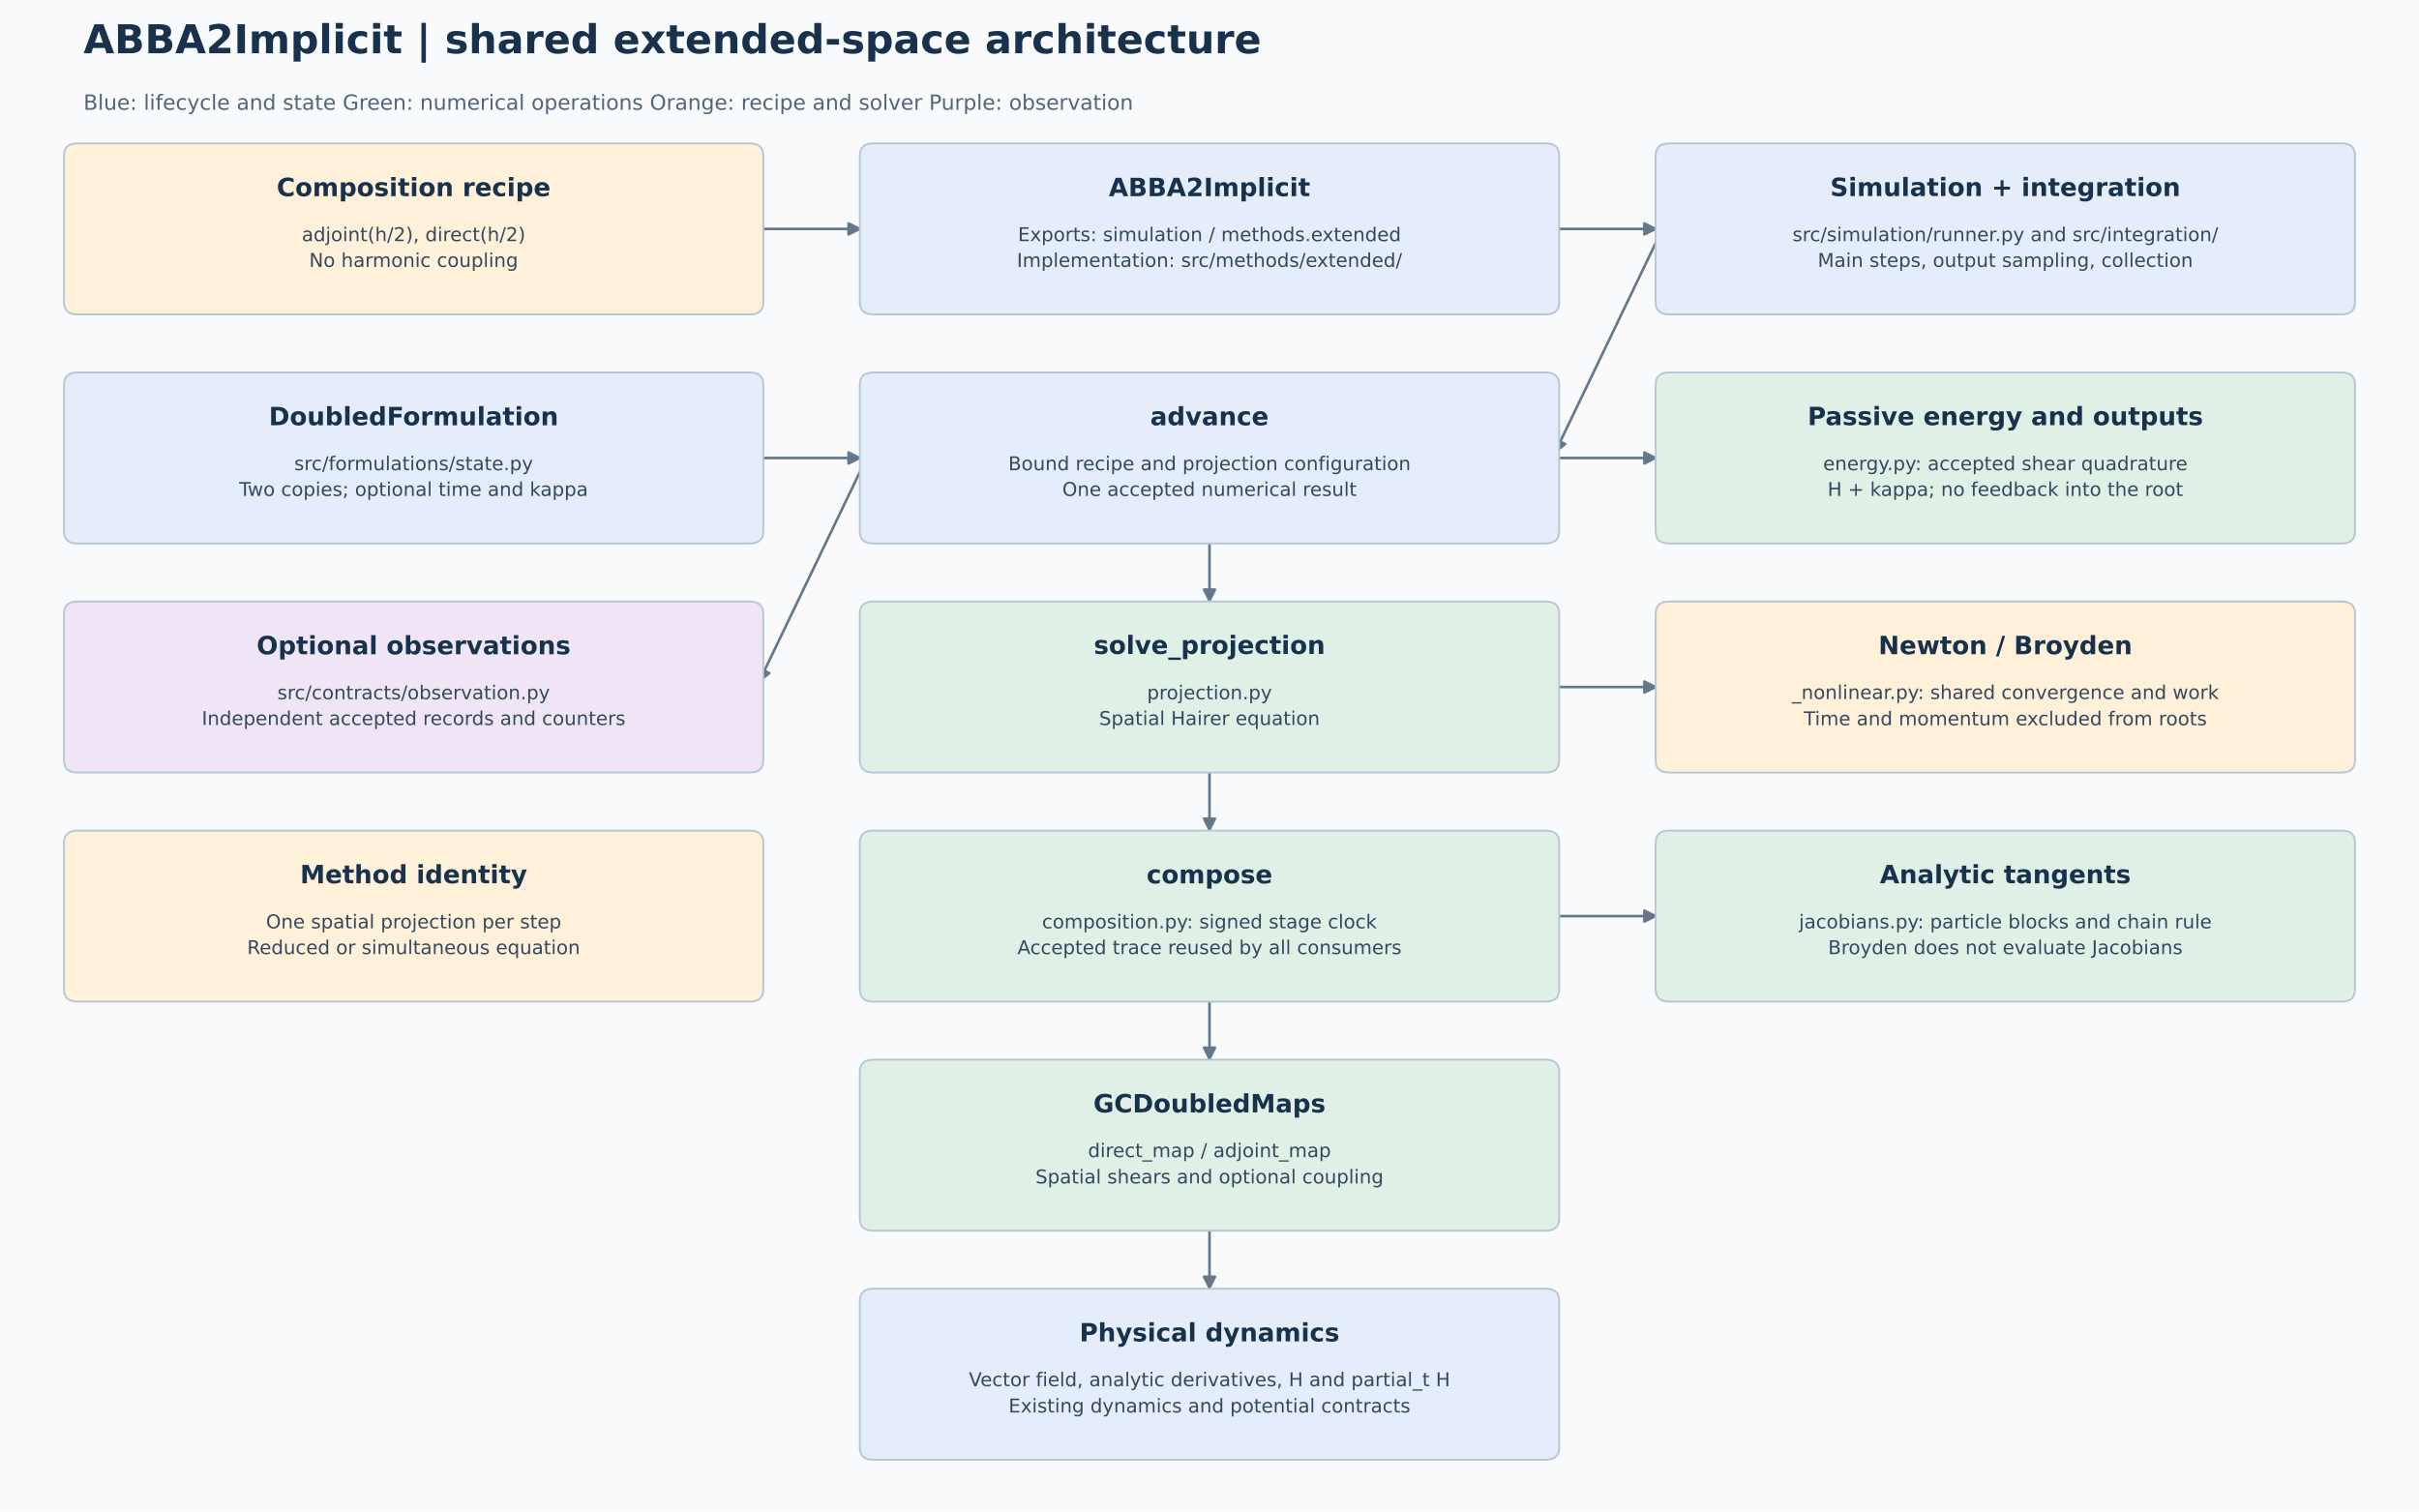
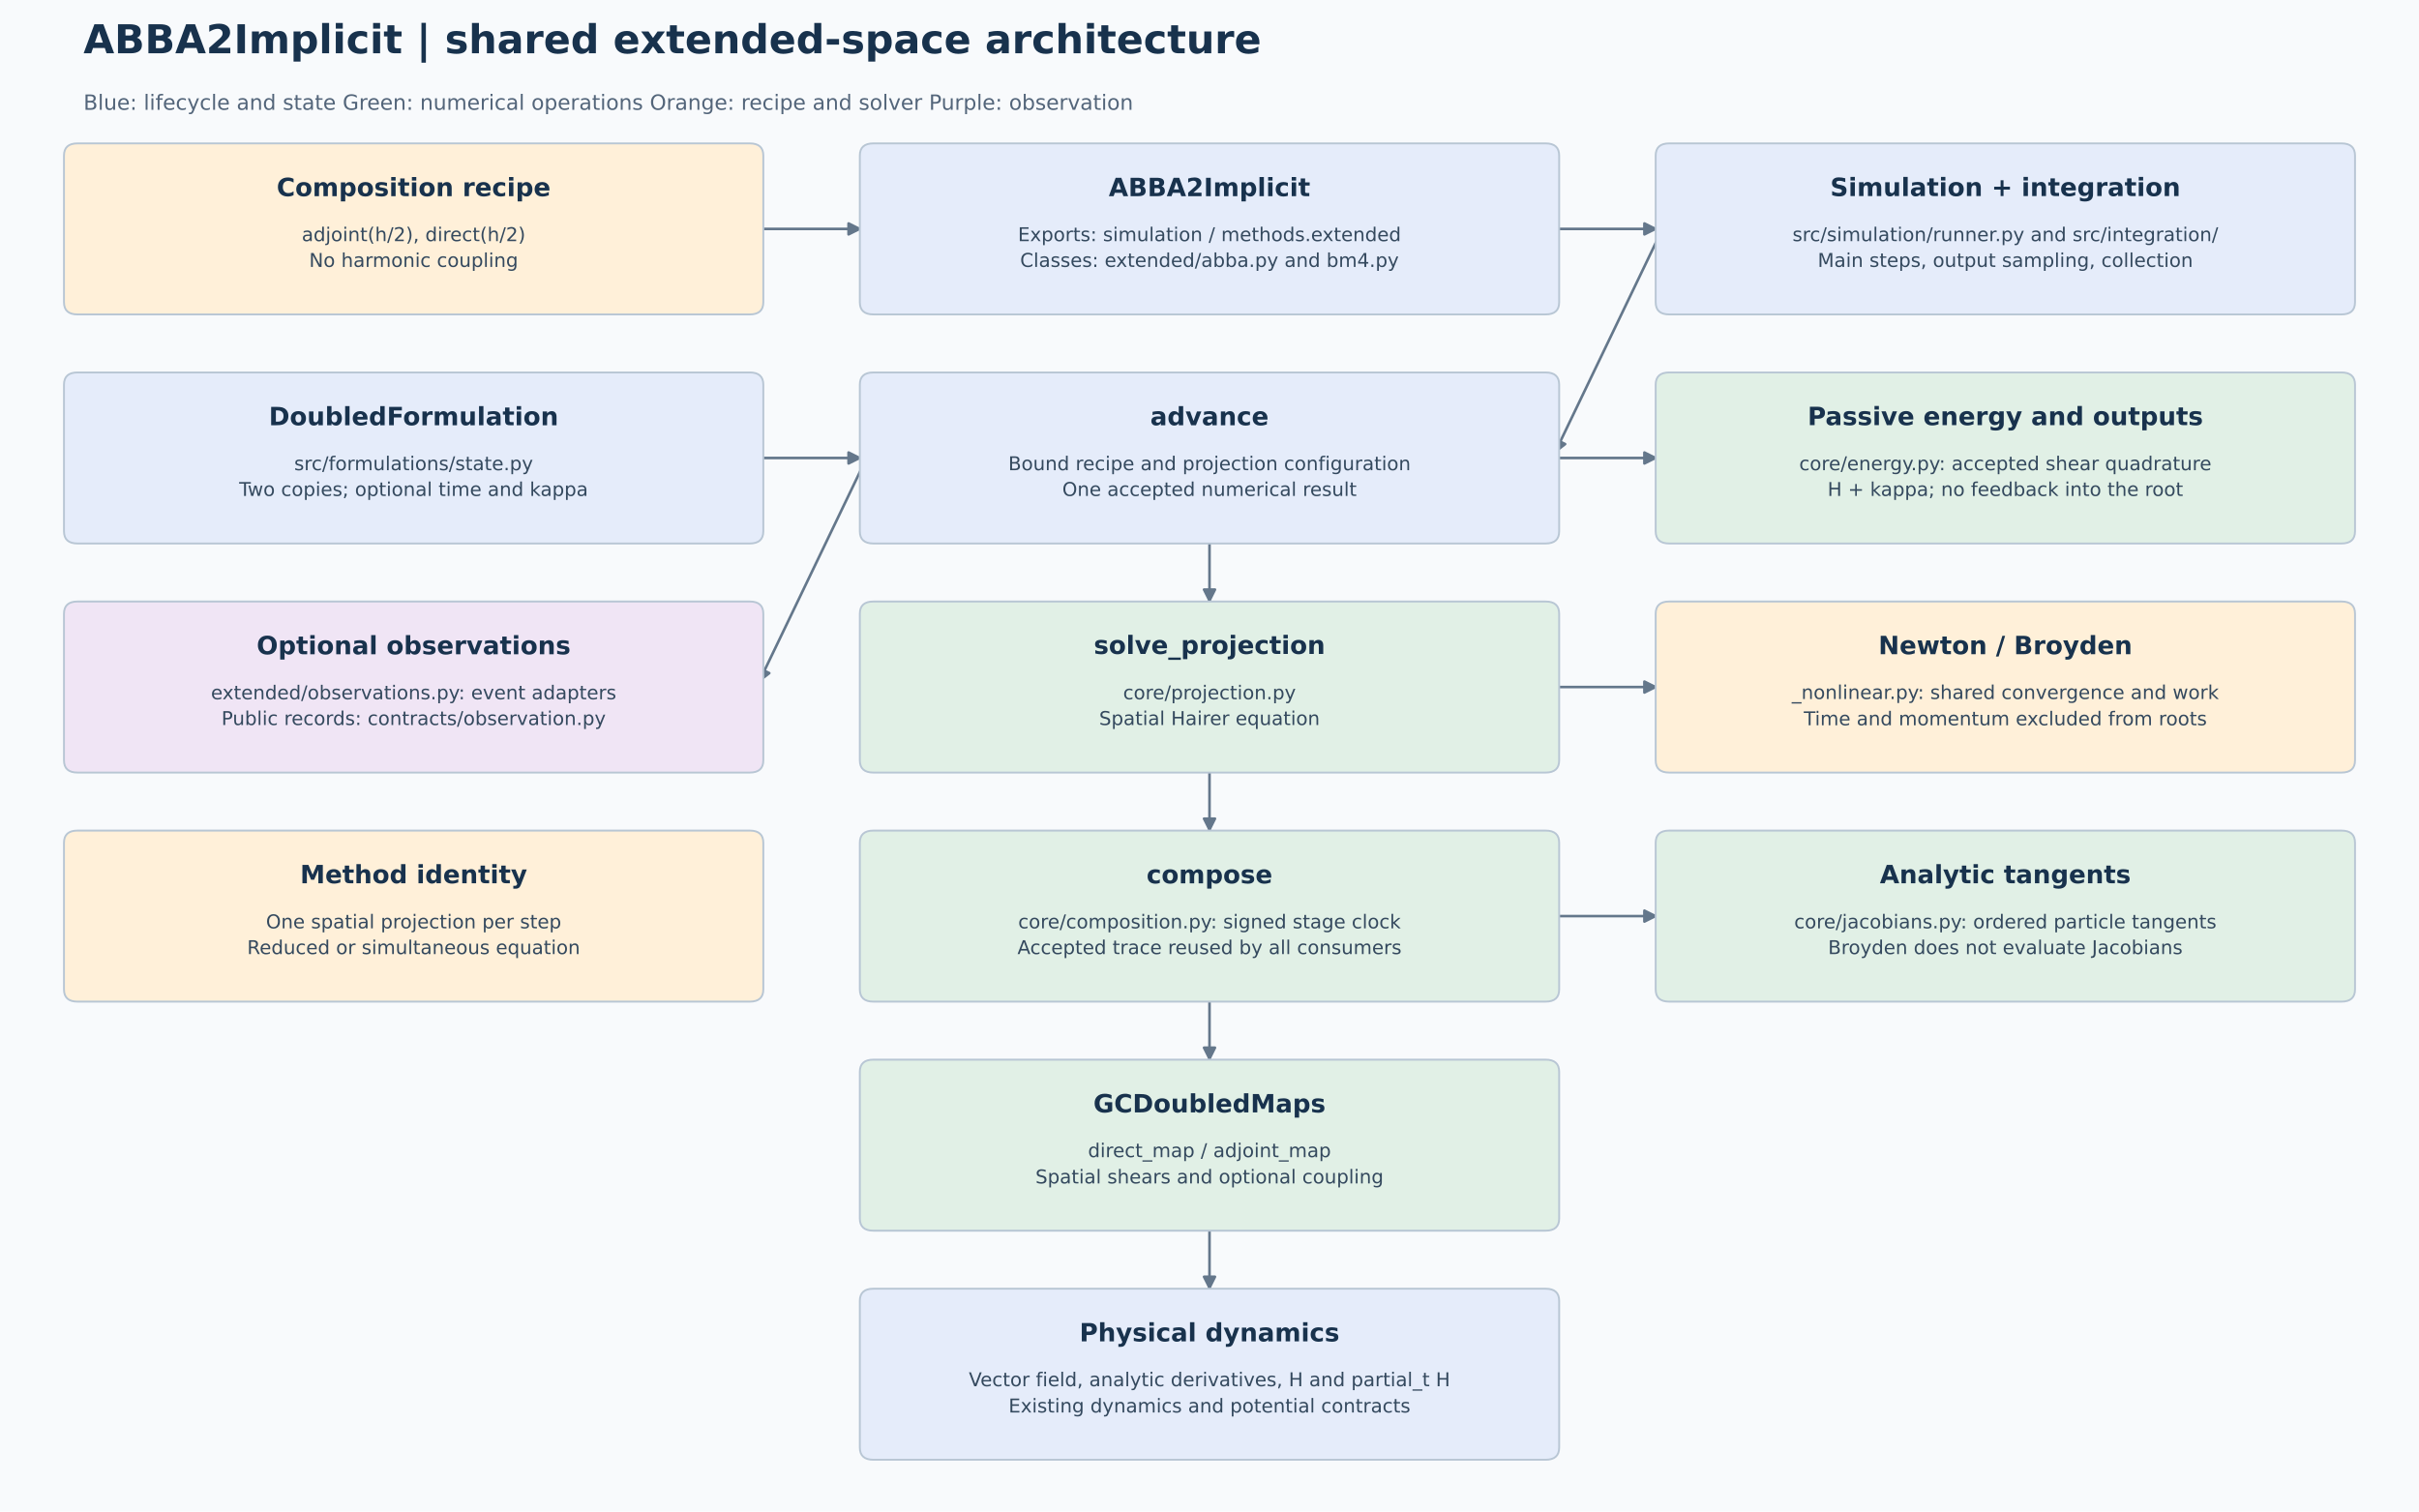
<svg xmlns="http://www.w3.org/2000/svg" width="1152pt" height="720pt" viewBox="0 0 1152 720" version="1.1">
  <defs>
    <style type="text/css">*{stroke-linejoin: round; stroke-linecap: butt}</style>
  </defs>
  <g id="figure_1">
    <g id="patch_1">
      <path d="M 0 720 L 1152 720 L 1152 0 L 0 0 z " style="fill: #f8fafc" />
    </g>
    <g id="axes_1">
      <g id="patch_2">
        <path d="M 362.288 109.039 Q 386.497 109.039 409.309 109.039 " clip-path="url(#pb098db616b)" style="fill: none; stroke: #64778b; stroke-width: 1.25; stroke-linecap: round" />
        <path d="M 404.109 106.439 L 409.309 109.039 L 404.109 111.639 z " clip-path="url(#pb098db616b)" style="fill: #64778b; stroke: #64778b; stroke-width: 1.25; stroke-linecap: round" />
      </g>
      <g id="patch_3">
        <path d="M 741.296 109.039 Q 765.505 109.039 788.317 109.039 " clip-path="url(#pb098db616b)" style="fill: none; stroke: #64778b; stroke-width: 1.25; stroke-linecap: round" />
        <path d="M 783.117 106.439 L 788.317 109.039 L 783.117 111.639 z " clip-path="url(#pb098db616b)" style="fill: #64778b; stroke: #64778b; stroke-width: 1.25; stroke-linecap: round" />
      </g>
      <g id="patch_4">
        <path d="M 790.847 110.841 Q 765.505 163.594 740.768 215.088 " clip-path="url(#pb098db616b)" style="fill: none; stroke: #64778b; stroke-width: 1.25; stroke-linecap: round" />
        <path d="M 745.363 211.527 L 740.768 215.088 L 740.676 209.275 z " clip-path="url(#pb098db616b)" style="fill: #64778b; stroke: #64778b; stroke-width: 1.25; stroke-linecap: round" />
      </g>
      <g id="patch_5">
        <path d="M 362.288 218.153 Q 386.497 218.153 409.309 218.153 " clip-path="url(#pb098db616b)" style="fill: none; stroke: #64778b; stroke-width: 1.25; stroke-linecap: round" />
        <path d="M 404.109 215.553 L 409.309 218.153 L 404.109 220.753 z " clip-path="url(#pb098db616b)" style="fill: #64778b; stroke: #64778b; stroke-width: 1.25; stroke-linecap: round" />
      </g>
      <g id="patch_6">
        <path d="M 576 257.976 Q 576 272.707 576 286.041 " clip-path="url(#pb098db616b)" style="fill: none; stroke: #64778b; stroke-width: 1.25; stroke-linecap: round" />
        <path d="M 578.6 280.841 L 576 286.041 L 573.4 280.841 z " clip-path="url(#pb098db616b)" style="fill: #64778b; stroke: #64778b; stroke-width: 1.25; stroke-linecap: round" />
      </g>
      <g id="patch_7">
        <path d="M 741.296 218.153 Q 765.505 218.153 788.317 218.153 " clip-path="url(#pb098db616b)" style="fill: none; stroke: #64778b; stroke-width: 1.25; stroke-linecap: round" />
        <path d="M 783.117 215.553 L 788.317 218.153 L 783.117 220.753 z " clip-path="url(#pb098db616b)" style="fill: #64778b; stroke: #64778b; stroke-width: 1.25; stroke-linecap: round" />
      </g>
      <g id="patch_8">
        <path d="M 411.839 219.954 Q 386.497 272.708 361.76 324.202 " clip-path="url(#pb098db616b)" style="fill: none; stroke: #64778b; stroke-width: 1.25; stroke-linecap: round" />
        <path d="M 366.355 320.64 L 361.76 324.202 L 361.668 318.389 z " clip-path="url(#pb098db616b)" style="fill: #64778b; stroke: #64778b; stroke-width: 1.25; stroke-linecap: round" />
      </g>
      <g id="patch_9">
        <path d="M 576 367.089 Q 576 381.821 576 395.155 " clip-path="url(#pb098db616b)" style="fill: none; stroke: #64778b; stroke-width: 1.25; stroke-linecap: round" />
        <path d="M 578.6 389.955 L 576 395.155 L 573.4 389.955 z " clip-path="url(#pb098db616b)" style="fill: #64778b; stroke: #64778b; stroke-width: 1.25; stroke-linecap: round" />
      </g>
      <g id="patch_10">
        <path d="M 741.296 327.266 Q 765.505 327.266 788.317 327.266 " clip-path="url(#pb098db616b)" style="fill: none; stroke: #64778b; stroke-width: 1.25; stroke-linecap: round" />
        <path d="M 783.117 324.666 L 788.317 327.266 L 783.117 329.866 z " clip-path="url(#pb098db616b)" style="fill: #64778b; stroke: #64778b; stroke-width: 1.25; stroke-linecap: round" />
      </g>
      <g id="patch_11">
        <path d="M 741.296 436.379 Q 765.505 436.379 788.317 436.379 " clip-path="url(#pb098db616b)" style="fill: none; stroke: #64778b; stroke-width: 1.25; stroke-linecap: round" />
        <path d="M 783.117 433.779 L 788.317 436.379 L 783.117 438.979 z " clip-path="url(#pb098db616b)" style="fill: #64778b; stroke: #64778b; stroke-width: 1.25; stroke-linecap: round" />
      </g>
      <g id="patch_12">
        <path d="M 576 476.203 Q 576 490.934 576 504.268 " clip-path="url(#pb098db616b)" style="fill: none; stroke: #64778b; stroke-width: 1.25; stroke-linecap: round" />
        <path d="M 578.6 499.068 L 576 504.268 L 573.4 499.068 z " clip-path="url(#pb098db616b)" style="fill: #64778b; stroke: #64778b; stroke-width: 1.25; stroke-linecap: round" />
      </g>
      <g id="patch_13">
        <path d="M 576 585.316 Q 576 600.048 576 613.382 " clip-path="url(#pb098db616b)" style="fill: none; stroke: #64778b; stroke-width: 1.25; stroke-linecap: round" />
        <path d="M 578.6 608.182 L 576 613.382 L 573.4 608.182 z " clip-path="url(#pb098db616b)" style="fill: #64778b; stroke: #64778b; stroke-width: 1.25; stroke-linecap: round" />
      </g>
      <g id="patch_14">
        <path d="M 36.922 149.775 L 357.062 149.775 Q 363.514 149.775 363.514 143.955 L 363.514 74.123 Q 363.514 68.304 357.062 68.304 L 36.922 68.304 Q 30.47 68.304 30.47 74.123 L 30.47 143.955 Q 30.47 149.775 36.922 149.775 z " clip-path="url(#pb098db616b)" style="fill: #fff0d9; stroke: #b8c6d4; stroke-width: 0.9; stroke-linejoin: miter" />
      </g>
      <g id="patch_15">
        <path d="M 415.93 149.775 L 736.07 149.775 Q 742.522 149.775 742.522 143.955 L 742.522 74.123 Q 742.522 68.304 736.07 68.304 L 415.93 68.304 Q 409.478 68.304 409.478 74.123 L 409.478 143.955 Q 409.478 149.775 415.93 149.775 z " clip-path="url(#pb098db616b)" style="fill: #e5ecfa; stroke: #b8c6d4; stroke-width: 0.9; stroke-linejoin: miter" />
      </g>
      <g id="patch_16">
        <path d="M 794.938 149.775 L 1115.078 149.775 Q 1121.53 149.775 1121.53 143.955 L 1121.53 74.123 Q 1121.53 68.304 1115.078 68.304 L 794.938 68.304 Q 788.486 68.304 788.486 74.123 L 788.486 143.955 Q 788.486 149.775 794.938 149.775 z " clip-path="url(#pb098db616b)" style="fill: #e5ecfa; stroke: #b8c6d4; stroke-width: 0.9; stroke-linejoin: miter" />
      </g>
      <g id="patch_17">
        <path d="M 36.922 258.888 L 357.062 258.888 Q 363.514 258.888 363.514 253.069 L 363.514 183.236 Q 363.514 177.417 357.062 177.417 L 36.922 177.417 Q 30.47 177.417 30.47 183.236 L 30.47 253.069 Q 30.47 258.888 36.922 258.888 z " clip-path="url(#pb098db616b)" style="fill: #e5ecfa; stroke: #b8c6d4; stroke-width: 0.9; stroke-linejoin: miter" />
      </g>
      <g id="patch_18">
        <path d="M 415.93 258.888 L 736.07 258.888 Q 742.522 258.888 742.522 253.069 L 742.522 183.236 Q 742.522 177.417 736.07 177.417 L 415.93 177.417 Q 409.478 177.417 409.478 183.236 L 409.478 253.069 Q 409.478 258.888 415.93 258.888 z " clip-path="url(#pb098db616b)" style="fill: #e5ecfa; stroke: #b8c6d4; stroke-width: 0.9; stroke-linejoin: miter" />
      </g>
      <g id="patch_19">
        <path d="M 794.938 258.888 L 1115.078 258.888 Q 1121.53 258.888 1121.53 253.069 L 1121.53 183.236 Q 1121.53 177.417 1115.078 177.417 L 794.938 177.417 Q 788.486 177.417 788.486 183.236 L 788.486 253.069 Q 788.486 258.888 794.938 258.888 z " clip-path="url(#pb098db616b)" style="fill: #e1f0e6; stroke: #b8c6d4; stroke-width: 0.9; stroke-linejoin: miter" />
      </g>
      <g id="patch_20">
        <path d="M 36.922 368.002 L 357.062 368.002 Q 363.514 368.002 363.514 362.182 L 363.514 292.35 Q 363.514 286.53 357.062 286.53 L 36.922 286.53 Q 30.47 286.53 30.47 292.35 L 30.47 362.182 Q 30.47 368.002 36.922 368.002 z " clip-path="url(#pb098db616b)" style="fill: #f0e5f5; stroke: #b8c6d4; stroke-width: 0.9; stroke-linejoin: miter" />
      </g>
      <g id="patch_21">
        <path d="M 415.93 368.002 L 736.07 368.002 Q 742.522 368.002 742.522 362.182 L 742.522 292.35 Q 742.522 286.53 736.07 286.53 L 415.93 286.53 Q 409.478 286.53 409.478 292.35 L 409.478 362.182 Q 409.478 368.002 415.93 368.002 z " clip-path="url(#pb098db616b)" style="fill: #e1f0e6; stroke: #b8c6d4; stroke-width: 0.9; stroke-linejoin: miter" />
      </g>
      <g id="patch_22">
        <path d="M 794.938 368.002 L 1115.078 368.002 Q 1121.53 368.002 1121.53 362.182 L 1121.53 292.35 Q 1121.53 286.53 1115.078 286.53 L 794.938 286.53 Q 788.486 286.53 788.486 292.35 L 788.486 362.182 Q 788.486 368.002 794.938 368.002 z " clip-path="url(#pb098db616b)" style="fill: #fff0d9; stroke: #b8c6d4; stroke-width: 0.9; stroke-linejoin: miter" />
      </g>
      <g id="patch_23">
        <path d="M 36.922 477.115 L 357.062 477.115 Q 363.514 477.115 363.514 471.296 L 363.514 401.463 Q 363.514 395.644 357.062 395.644 L 36.922 395.644 Q 30.47 395.644 30.47 401.463 L 30.47 471.296 Q 30.47 477.115 36.922 477.115 z " clip-path="url(#pb098db616b)" style="fill: #fff0d9; stroke: #b8c6d4; stroke-width: 0.9; stroke-linejoin: miter" />
      </g>
      <g id="patch_24">
        <path d="M 415.93 477.115 L 736.07 477.115 Q 742.522 477.115 742.522 471.296 L 742.522 401.463 Q 742.522 395.644 736.07 395.644 L 415.93 395.644 Q 409.478 395.644 409.478 401.463 L 409.478 471.296 Q 409.478 477.115 415.93 477.115 z " clip-path="url(#pb098db616b)" style="fill: #e1f0e6; stroke: #b8c6d4; stroke-width: 0.9; stroke-linejoin: miter" />
      </g>
      <g id="patch_25">
        <path d="M 794.938 477.115 L 1115.078 477.115 Q 1121.53 477.115 1121.53 471.296 L 1121.53 401.463 Q 1121.53 395.644 1115.078 395.644 L 794.938 395.644 Q 788.486 395.644 788.486 401.463 L 788.486 471.296 Q 788.486 477.115 794.938 477.115 z " clip-path="url(#pb098db616b)" style="fill: #e1f0e6; stroke: #b8c6d4; stroke-width: 0.9; stroke-linejoin: miter" />
      </g>
      <g id="patch_26">
        <path d="M 415.93 586.228 L 736.07 586.228 Q 742.522 586.228 742.522 580.409 L 742.522 510.576 Q 742.522 504.757 736.07 504.757 L 415.93 504.757 Q 409.478 504.757 409.478 510.576 L 409.478 580.409 Q 409.478 586.228 415.93 586.228 z " clip-path="url(#pb098db616b)" style="fill: #e1f0e6; stroke: #b8c6d4; stroke-width: 0.9; stroke-linejoin: miter" />
      </g>
      <g id="patch_27">
        <path d="M 415.93 695.342 L 736.07 695.342 Q 742.522 695.342 742.522 689.522 L 742.522 619.69 Q 742.522 613.871 736.07 613.871 L 415.93 613.871 Q 409.478 613.871 409.478 619.69 L 409.478 689.522 Q 409.478 695.342 415.93 695.342 z " clip-path="url(#pb098db616b)" style="fill: #e5ecfa; stroke: #b8c6d4; stroke-width: 0.9; stroke-linejoin: miter" />
      </g>
      <g id="text_1">
        <text style="font-weight: 700; font-size: 19px; font-family: 'DejaVu Sans', 'Bitstream Vera Sans', 'Computer Modern Sans Serif', 'Lucida Grande', 'Verdana', 'Geneva', 'Lucid', 'Arial', 'Helvetica', 'Avant Garde', sans-serif; text-anchor: start; fill: #18324d" x="39.744" y="25.386" transform="rotate(-0 39.744 25.38557)">ABBA2Implicit | shared extended-space architecture</text>
      </g>
      <g id="text_2">
        <text style="font-size: 10px; font-family: 'DejaVu Sans', 'Bitstream Vera Sans', 'Computer Modern Sans Serif', 'Lucida Grande', 'Verdana', 'Geneva', 'Lucid', 'Arial', 'Helvetica', 'Avant Garde', sans-serif; text-anchor: start; fill: #53657a" x="39.744" y="52.3" transform="rotate(-0 39.744 52.30021)">Blue: lifecycle and state    Green: numerical operations    Orange: recipe and solver    Purple: observation</text>
      </g>
      <g id="text_3">
        <text style="font-weight: 700; font-size: 12px; font-family: 'DejaVu Sans', 'Bitstream Vera Sans', 'Computer Modern Sans Serif', 'Lucida Grande', 'Verdana', 'Geneva', 'Lucid', 'Arial', 'Helvetica', 'Avant Garde', sans-serif; text-anchor: middle; fill: #18324d" x="196.992" y="93.437" transform="rotate(-0 196.992 93.43744)">Composition recipe</text>
      </g>
      <g id="text_4">
        <text style="font-size: 9.1px; font-family: 'DejaVu Sans', 'Bitstream Vera Sans', 'Computer Modern Sans Serif', 'Lucida Grande', 'Verdana', 'Geneva', 'Lucid', 'Arial', 'Helvetica', 'Avant Garde', sans-serif; fill: #34495e" transform="translate(143.7143 114.8745)">adjoint(h/2), direct(h/2)</text>
        <text style="font-size: 9.1px; font-family: 'DejaVu Sans', 'Bitstream Vera Sans', 'Computer Modern Sans Serif', 'Lucida Grande', 'Verdana', 'Geneva', 'Lucid', 'Arial', 'Helvetica', 'Avant Garde', sans-serif; fill: #34495e" transform="translate(147.2257 127.1389)">No harmonic coupling</text>
      </g>
      <g id="text_5">
        <text style="font-weight: 700; font-size: 12px; font-family: 'DejaVu Sans', 'Bitstream Vera Sans', 'Computer Modern Sans Serif', 'Lucida Grande', 'Verdana', 'Geneva', 'Lucid', 'Arial', 'Helvetica', 'Avant Garde', sans-serif; text-anchor: middle; fill: #18324d" x="576" y="93.437" transform="rotate(-0 576 93.43744)">ABBA2Implicit</text>
      </g>
      <g id="text_6">
        <text style="font-size: 9.1px; font-family: 'DejaVu Sans', 'Bitstream Vera Sans', 'Computer Modern Sans Serif', 'Lucida Grande', 'Verdana', 'Geneva', 'Lucid', 'Arial', 'Helvetica', 'Avant Garde', sans-serif; fill: #34495e" transform="translate(484.7689 114.8745)">Exports: simulation / methods.extended</text>
-         <text style="font-size: 9.1px; font-family: 'DejaVu Sans', 'Bitstream Vera Sans', 'Computer Modern Sans Serif', 'Lucida Grande', 'Verdana', 'Geneva', 'Lucid', 'Arial', 'Helvetica', 'Avant Garde', sans-serif; fill: #34495e" transform="translate(484.2549 127.1389)">Implementation: src/methods/extended/</text>
+         <text style="font-size: 9.1px; font-family: 'DejaVu Sans', 'Bitstream Vera Sans', 'Computer Modern Sans Serif', 'Lucida Grande', 'Verdana', 'Geneva', 'Lucid', 'Arial', 'Helvetica', 'Avant Garde', sans-serif; fill: #34495e" transform="translate(485.8147 127.1389)">Classes: extended/abba.py and bm4.py</text>
      </g>
      <g id="text_7">
        <text style="font-weight: 700; font-size: 12px; font-family: 'DejaVu Sans', 'Bitstream Vera Sans', 'Computer Modern Sans Serif', 'Lucida Grande', 'Verdana', 'Geneva', 'Lucid', 'Arial', 'Helvetica', 'Avant Garde', sans-serif; text-anchor: middle; fill: #18324d" x="955.008" y="93.391" transform="rotate(-0 955.008 93.39056)">Simulation + integration</text>
      </g>
      <g id="text_8">
        <text style="font-size: 9.1px; font-family: 'DejaVu Sans', 'Bitstream Vera Sans', 'Computer Modern Sans Serif', 'Lucida Grande', 'Verdana', 'Geneva', 'Lucid', 'Arial', 'Helvetica', 'Avant Garde', sans-serif; fill: #34495e" transform="translate(853.629 114.8745)">src/simulation/runner.py and src/integration/</text>
        <text style="font-size: 9.1px; font-family: 'DejaVu Sans', 'Bitstream Vera Sans', 'Computer Modern Sans Serif', 'Lucida Grande', 'Verdana', 'Geneva', 'Lucid', 'Arial', 'Helvetica', 'Avant Garde', sans-serif; fill: #34495e" transform="translate(865.6403 127.1389)">Main steps, output sampling, collection</text>
      </g>
      <g id="text_9">
        <text style="font-weight: 700; font-size: 12px; font-family: 'DejaVu Sans', 'Bitstream Vera Sans', 'Computer Modern Sans Serif', 'Lucida Grande', 'Verdana', 'Geneva', 'Lucid', 'Arial', 'Helvetica', 'Avant Garde', sans-serif; text-anchor: middle; fill: #18324d" x="196.992" y="202.551" transform="rotate(-0 196.992 202.5508)">DoubledFormulation</text>
      </g>
      <g id="text_10">
        <text style="font-size: 9.1px; font-family: 'DejaVu Sans', 'Bitstream Vera Sans', 'Computer Modern Sans Serif', 'Lucida Grande', 'Verdana', 'Geneva', 'Lucid', 'Arial', 'Helvetica', 'Avant Garde', sans-serif; fill: #34495e" transform="translate(140.1028 223.9879)">src/formulations/state.py</text>
        <text style="font-size: 9.1px; font-family: 'DejaVu Sans', 'Bitstream Vera Sans', 'Computer Modern Sans Serif', 'Lucida Grande', 'Verdana', 'Geneva', 'Lucid', 'Arial', 'Helvetica', 'Avant Garde', sans-serif; fill: #34495e" transform="translate(113.8983 236.2523)">Two copies; optional time and kappa</text>
      </g>
      <g id="text_11">
        <text style="font-weight: 700; font-size: 12px; font-family: 'DejaVu Sans', 'Bitstream Vera Sans', 'Computer Modern Sans Serif', 'Lucida Grande', 'Verdana', 'Geneva', 'Lucid', 'Arial', 'Helvetica', 'Avant Garde', sans-serif; text-anchor: middle; fill: #18324d" x="576" y="202.551" transform="rotate(-0 576 202.5508)">advance</text>
      </g>
      <g id="text_12">
        <text style="font-size: 9.1px; font-family: 'DejaVu Sans', 'Bitstream Vera Sans', 'Computer Modern Sans Serif', 'Lucida Grande', 'Verdana', 'Geneva', 'Lucid', 'Arial', 'Helvetica', 'Avant Garde', sans-serif; fill: #34495e" transform="translate(480.1692 223.9879)">Bound recipe and projection configuration</text>
        <text style="font-size: 9.1px; font-family: 'DejaVu Sans', 'Bitstream Vera Sans', 'Computer Modern Sans Serif', 'Lucida Grande', 'Verdana', 'Geneva', 'Lucid', 'Arial', 'Helvetica', 'Avant Garde', sans-serif; fill: #34495e" transform="translate(505.8881 236.2523)">One accepted numerical result</text>
      </g>
      <g id="text_13">
        <text style="font-weight: 700; font-size: 12px; font-family: 'DejaVu Sans', 'Bitstream Vera Sans', 'Computer Modern Sans Serif', 'Lucida Grande', 'Verdana', 'Geneva', 'Lucid', 'Arial', 'Helvetica', 'Avant Garde', sans-serif; text-anchor: middle; fill: #18324d" x="955.008" y="202.504" transform="rotate(-0 955.008 202.504)">Passive energy and outputs</text>
      </g>
      <g id="text_14">
-         <text style="font-size: 9.1px; font-family: 'DejaVu Sans', 'Bitstream Vera Sans', 'Computer Modern Sans Serif', 'Lucida Grande', 'Verdana', 'Geneva', 'Lucid', 'Arial', 'Helvetica', 'Avant Garde', sans-serif; fill: #34495e" transform="translate(868.2253 223.9879)">energy.py: accepted shear quadrature</text>
+         <text style="font-size: 9.1px; font-family: 'DejaVu Sans', 'Bitstream Vera Sans', 'Computer Modern Sans Serif', 'Lucida Grande', 'Verdana', 'Geneva', 'Lucid', 'Arial', 'Helvetica', 'Avant Garde', sans-serif; fill: #34495e" transform="translate(856.8389 223.9879)">core/energy.py: accepted shear quadrature</text>
        <text style="font-size: 9.1px; font-family: 'DejaVu Sans', 'Bitstream Vera Sans', 'Computer Modern Sans Serif', 'Lucida Grande', 'Verdana', 'Geneva', 'Lucid', 'Arial', 'Helvetica', 'Avant Garde', sans-serif; fill: #34495e" transform="translate(870.3368 236.2523)">H + kappa; no feedback into the root</text>
      </g>
      <g id="text_15">
        <text style="font-weight: 700; font-size: 12px; font-family: 'DejaVu Sans', 'Bitstream Vera Sans', 'Computer Modern Sans Serif', 'Lucida Grande', 'Verdana', 'Geneva', 'Lucid', 'Arial', 'Helvetica', 'Avant Garde', sans-serif; text-anchor: middle; fill: #18324d" x="196.992" y="311.664" transform="rotate(-0 196.992 311.6642)">Optional observations</text>
      </g>
      <g id="text_16">
-         <text style="font-size: 9.1px; font-family: 'DejaVu Sans', 'Bitstream Vera Sans', 'Computer Modern Sans Serif', 'Lucida Grande', 'Verdana', 'Geneva', 'Lucid', 'Arial', 'Helvetica', 'Avant Garde', sans-serif; fill: #34495e" transform="translate(132.0813 333.1013)">src/contracts/observation.py</text>
-         <text style="font-size: 9.1px; font-family: 'DejaVu Sans', 'Bitstream Vera Sans', 'Computer Modern Sans Serif', 'Lucida Grande', 'Verdana', 'Geneva', 'Lucid', 'Arial', 'Helvetica', 'Avant Garde', sans-serif; fill: #34495e" transform="translate(96.07371 345.3657)">Independent accepted records and counters</text>
+         <text style="font-size: 9.1px; font-family: 'DejaVu Sans', 'Bitstream Vera Sans', 'Computer Modern Sans Serif', 'Lucida Grande', 'Verdana', 'Geneva', 'Lucid', 'Arial', 'Helvetica', 'Avant Garde', sans-serif; fill: #34495e" transform="translate(100.4623 333.1013)">extended/observations.py: event adapters</text>
+         <text style="font-size: 9.1px; font-family: 'DejaVu Sans', 'Bitstream Vera Sans', 'Computer Modern Sans Serif', 'Lucida Grande', 'Verdana', 'Geneva', 'Lucid', 'Arial', 'Helvetica', 'Avant Garde', sans-serif; fill: #34495e" transform="translate(105.4602 345.3657)">Public records: contracts/observation.py</text>
      </g>
      <g id="text_17">
        <text style="font-weight: 700; font-size: 12px; font-family: 'DejaVu Sans', 'Bitstream Vera Sans', 'Computer Modern Sans Serif', 'Lucida Grande', 'Verdana', 'Geneva', 'Lucid', 'Arial', 'Helvetica', 'Avant Garde', sans-serif; text-anchor: middle; fill: #18324d" x="576" y="311.497" transform="rotate(-0 576 311.4974)">solve_projection</text>
      </g>
      <g id="text_18">
-         <text style="font-size: 9.1px; font-family: 'DejaVu Sans', 'Bitstream Vera Sans', 'Computer Modern Sans Serif', 'Lucida Grande', 'Verdana', 'Geneva', 'Lucid', 'Arial', 'Helvetica', 'Avant Garde', sans-serif; fill: #34495e" transform="translate(546.2508 333.1013)">projection.py</text>
+         <text style="font-size: 9.1px; font-family: 'DejaVu Sans', 'Bitstream Vera Sans', 'Computer Modern Sans Serif', 'Lucida Grande', 'Verdana', 'Geneva', 'Lucid', 'Arial', 'Helvetica', 'Avant Garde', sans-serif; fill: #34495e" transform="translate(534.8644 333.1013)">core/projection.py</text>
        <text style="font-size: 9.1px; font-family: 'DejaVu Sans', 'Bitstream Vera Sans', 'Computer Modern Sans Serif', 'Lucida Grande', 'Verdana', 'Geneva', 'Lucid', 'Arial', 'Helvetica', 'Avant Garde', sans-serif; fill: #34495e" transform="translate(523.4546 345.3657)">Spatial Hairer equation</text>
      </g>
      <g id="text_19">
        <text style="font-weight: 700; font-size: 12px; font-family: 'DejaVu Sans', 'Bitstream Vera Sans', 'Computer Modern Sans Serif', 'Lucida Grande', 'Verdana', 'Geneva', 'Lucid', 'Arial', 'Helvetica', 'Avant Garde', sans-serif; text-anchor: middle; fill: #18324d" x="955.008" y="311.617" transform="rotate(-0 955.008 311.6174)">Newton / Broyden</text>
      </g>
      <g id="text_20">
        <text style="font-size: 9.1px; font-family: 'DejaVu Sans', 'Bitstream Vera Sans', 'Computer Modern Sans Serif', 'Lucida Grande', 'Verdana', 'Geneva', 'Lucid', 'Arial', 'Helvetica', 'Avant Garde', sans-serif; fill: #34495e" transform="translate(853.3169 332.9748)">_nonlinear.py: shared convergence and work</text>
        <text style="font-size: 9.1px; font-family: 'DejaVu Sans', 'Bitstream Vera Sans', 'Computer Modern Sans Serif', 'Lucida Grande', 'Verdana', 'Geneva', 'Lucid', 'Arial', 'Helvetica', 'Avant Garde', sans-serif; fill: #34495e" transform="translate(859.0186 345.4922)">Time and momentum excluded from roots</text>
      </g>
      <g id="text_21">
        <text style="font-weight: 700; font-size: 12px; font-family: 'DejaVu Sans', 'Bitstream Vera Sans', 'Computer Modern Sans Serif', 'Lucida Grande', 'Verdana', 'Geneva', 'Lucid', 'Arial', 'Helvetica', 'Avant Garde', sans-serif; text-anchor: middle; fill: #18324d" x="196.992" y="420.731" transform="rotate(-0 196.992 420.7308)">Method identity</text>
      </g>
      <g id="text_22">
        <text style="font-size: 9.1px; font-family: 'DejaVu Sans', 'Bitstream Vera Sans', 'Computer Modern Sans Serif', 'Lucida Grande', 'Verdana', 'Geneva', 'Lucid', 'Arial', 'Helvetica', 'Avant Garde', sans-serif; fill: #34495e" transform="translate(126.6732 442.2147)">One spatial projection per step</text>
        <text style="font-size: 9.1px; font-family: 'DejaVu Sans', 'Bitstream Vera Sans', 'Computer Modern Sans Serif', 'Lucida Grande', 'Verdana', 'Geneva', 'Lucid', 'Arial', 'Helvetica', 'Avant Garde', sans-serif; fill: #34495e" transform="translate(117.6983 454.4791)">Reduced or simultaneous equation</text>
      </g>
      <g id="text_23">
        <text style="font-weight: 700; font-size: 12px; font-family: 'DejaVu Sans', 'Bitstream Vera Sans', 'Computer Modern Sans Serif', 'Lucida Grande', 'Verdana', 'Geneva', 'Lucid', 'Arial', 'Helvetica', 'Avant Garde', sans-serif; text-anchor: middle; fill: #18324d" x="576" y="420.778" transform="rotate(-0 576 420.7776)">compose</text>
      </g>
      <g id="text_24">
-         <text style="font-size: 9.1px; font-family: 'DejaVu Sans', 'Bitstream Vera Sans', 'Computer Modern Sans Serif', 'Lucida Grande', 'Verdana', 'Geneva', 'Lucid', 'Arial', 'Helvetica', 'Avant Garde', sans-serif; fill: #34495e" transform="translate(496.2797 442.2147)">composition.py: signed stage clock</text>
+         <text style="font-size: 9.1px; font-family: 'DejaVu Sans', 'Bitstream Vera Sans', 'Computer Modern Sans Serif', 'Lucida Grande', 'Verdana', 'Geneva', 'Lucid', 'Arial', 'Helvetica', 'Avant Garde', sans-serif; fill: #34495e" transform="translate(484.8934 442.2147)">core/composition.py: signed stage clock</text>
        <text style="font-size: 9.1px; font-family: 'DejaVu Sans', 'Bitstream Vera Sans', 'Computer Modern Sans Serif', 'Lucida Grande', 'Verdana', 'Geneva', 'Lucid', 'Arial', 'Helvetica', 'Avant Garde', sans-serif; fill: #34495e" transform="translate(484.5258 454.4791)">Accepted trace reused by all consumers</text>
      </g>
      <g id="text_25">
        <text style="font-weight: 700; font-size: 12px; font-family: 'DejaVu Sans', 'Bitstream Vera Sans', 'Computer Modern Sans Serif', 'Lucida Grande', 'Verdana', 'Geneva', 'Lucid', 'Arial', 'Helvetica', 'Avant Garde', sans-serif; text-anchor: middle; fill: #18324d" x="955.008" y="420.731" transform="rotate(-0 955.008 420.7308)">Analytic tangents</text>
      </g>
      <g id="text_26">
-         <text style="font-size: 9.1px; font-family: 'DejaVu Sans', 'Bitstream Vera Sans', 'Computer Modern Sans Serif', 'Lucida Grande', 'Verdana', 'Geneva', 'Lucid', 'Arial', 'Helvetica', 'Avant Garde', sans-serif; fill: #34495e" transform="translate(856.7109 442.2147)">jacobians.py: particle blocks and chain rule</text>
+         <text style="font-size: 9.1px; font-family: 'DejaVu Sans', 'Bitstream Vera Sans', 'Computer Modern Sans Serif', 'Lucida Grande', 'Verdana', 'Geneva', 'Lucid', 'Arial', 'Helvetica', 'Avant Garde', sans-serif; fill: #34495e" transform="translate(854.4587 442.2147)">core/jacobians.py: ordered particle tangents</text>
        <text style="font-size: 9.1px; font-family: 'DejaVu Sans', 'Bitstream Vera Sans', 'Computer Modern Sans Serif', 'Lucida Grande', 'Verdana', 'Geneva', 'Lucid', 'Arial', 'Helvetica', 'Avant Garde', sans-serif; fill: #34495e" transform="translate(870.5799 454.4791)">Broyden does not evaluate Jacobians</text>
      </g>
      <g id="text_27">
        <text style="font-weight: 700; font-size: 12px; font-family: 'DejaVu Sans', 'Bitstream Vera Sans', 'Computer Modern Sans Serif', 'Lucida Grande', 'Verdana', 'Geneva', 'Lucid', 'Arial', 'Helvetica', 'Avant Garde', sans-serif; text-anchor: middle; fill: #18324d" x="576" y="529.891" transform="rotate(-0 576 529.891)">GCDoubledMaps</text>
      </g>
      <g id="text_28">
        <text style="font-size: 9.1px; font-family: 'DejaVu Sans', 'Bitstream Vera Sans', 'Computer Modern Sans Serif', 'Lucida Grande', 'Verdana', 'Geneva', 'Lucid', 'Arial', 'Helvetica', 'Avant Garde', sans-serif; fill: #34495e" transform="translate(518.1453 551.2016)">direct_map / adjoint_map</text>
        <text style="font-size: 9.1px; font-family: 'DejaVu Sans', 'Bitstream Vera Sans', 'Computer Modern Sans Serif', 'Lucida Grande', 'Verdana', 'Geneva', 'Lucid', 'Arial', 'Helvetica', 'Avant Garde', sans-serif; fill: #34495e" transform="translate(493.109 563.719)">Spatial shears and optional coupling</text>
      </g>
      <g id="text_29">
        <text style="font-weight: 700; font-size: 12px; font-family: 'DejaVu Sans', 'Bitstream Vera Sans', 'Computer Modern Sans Serif', 'Lucida Grande', 'Verdana', 'Geneva', 'Lucid', 'Arial', 'Helvetica', 'Avant Garde', sans-serif; text-anchor: middle; fill: #18324d" x="576" y="638.958" transform="rotate(-0 576 638.9576)">Physical dynamics</text>
      </g>
      <g id="text_30">
        <text style="font-size: 9.1px; font-family: 'DejaVu Sans', 'Bitstream Vera Sans', 'Computer Modern Sans Serif', 'Lucida Grande', 'Verdana', 'Geneva', 'Lucid', 'Arial', 'Helvetica', 'Avant Garde', sans-serif; fill: #34495e" transform="translate(461.3763 660.315)">Vector field, analytic derivatives, H and partial_t H</text>
        <text style="font-size: 9.1px; font-family: 'DejaVu Sans', 'Bitstream Vera Sans', 'Computer Modern Sans Serif', 'Lucida Grande', 'Verdana', 'Geneva', 'Lucid', 'Arial', 'Helvetica', 'Avant Garde', sans-serif; fill: #34495e" transform="translate(480.3043 672.8324)">Existing dynamics and potential contracts</text>
      </g>
    </g>
  </g>
  <defs>
    <clipPath id="pb098db616b">
      <rect x="11.52" y="7.2" width="1128.96" height="705.6" />
    </clipPath>
  </defs>
</svg>
